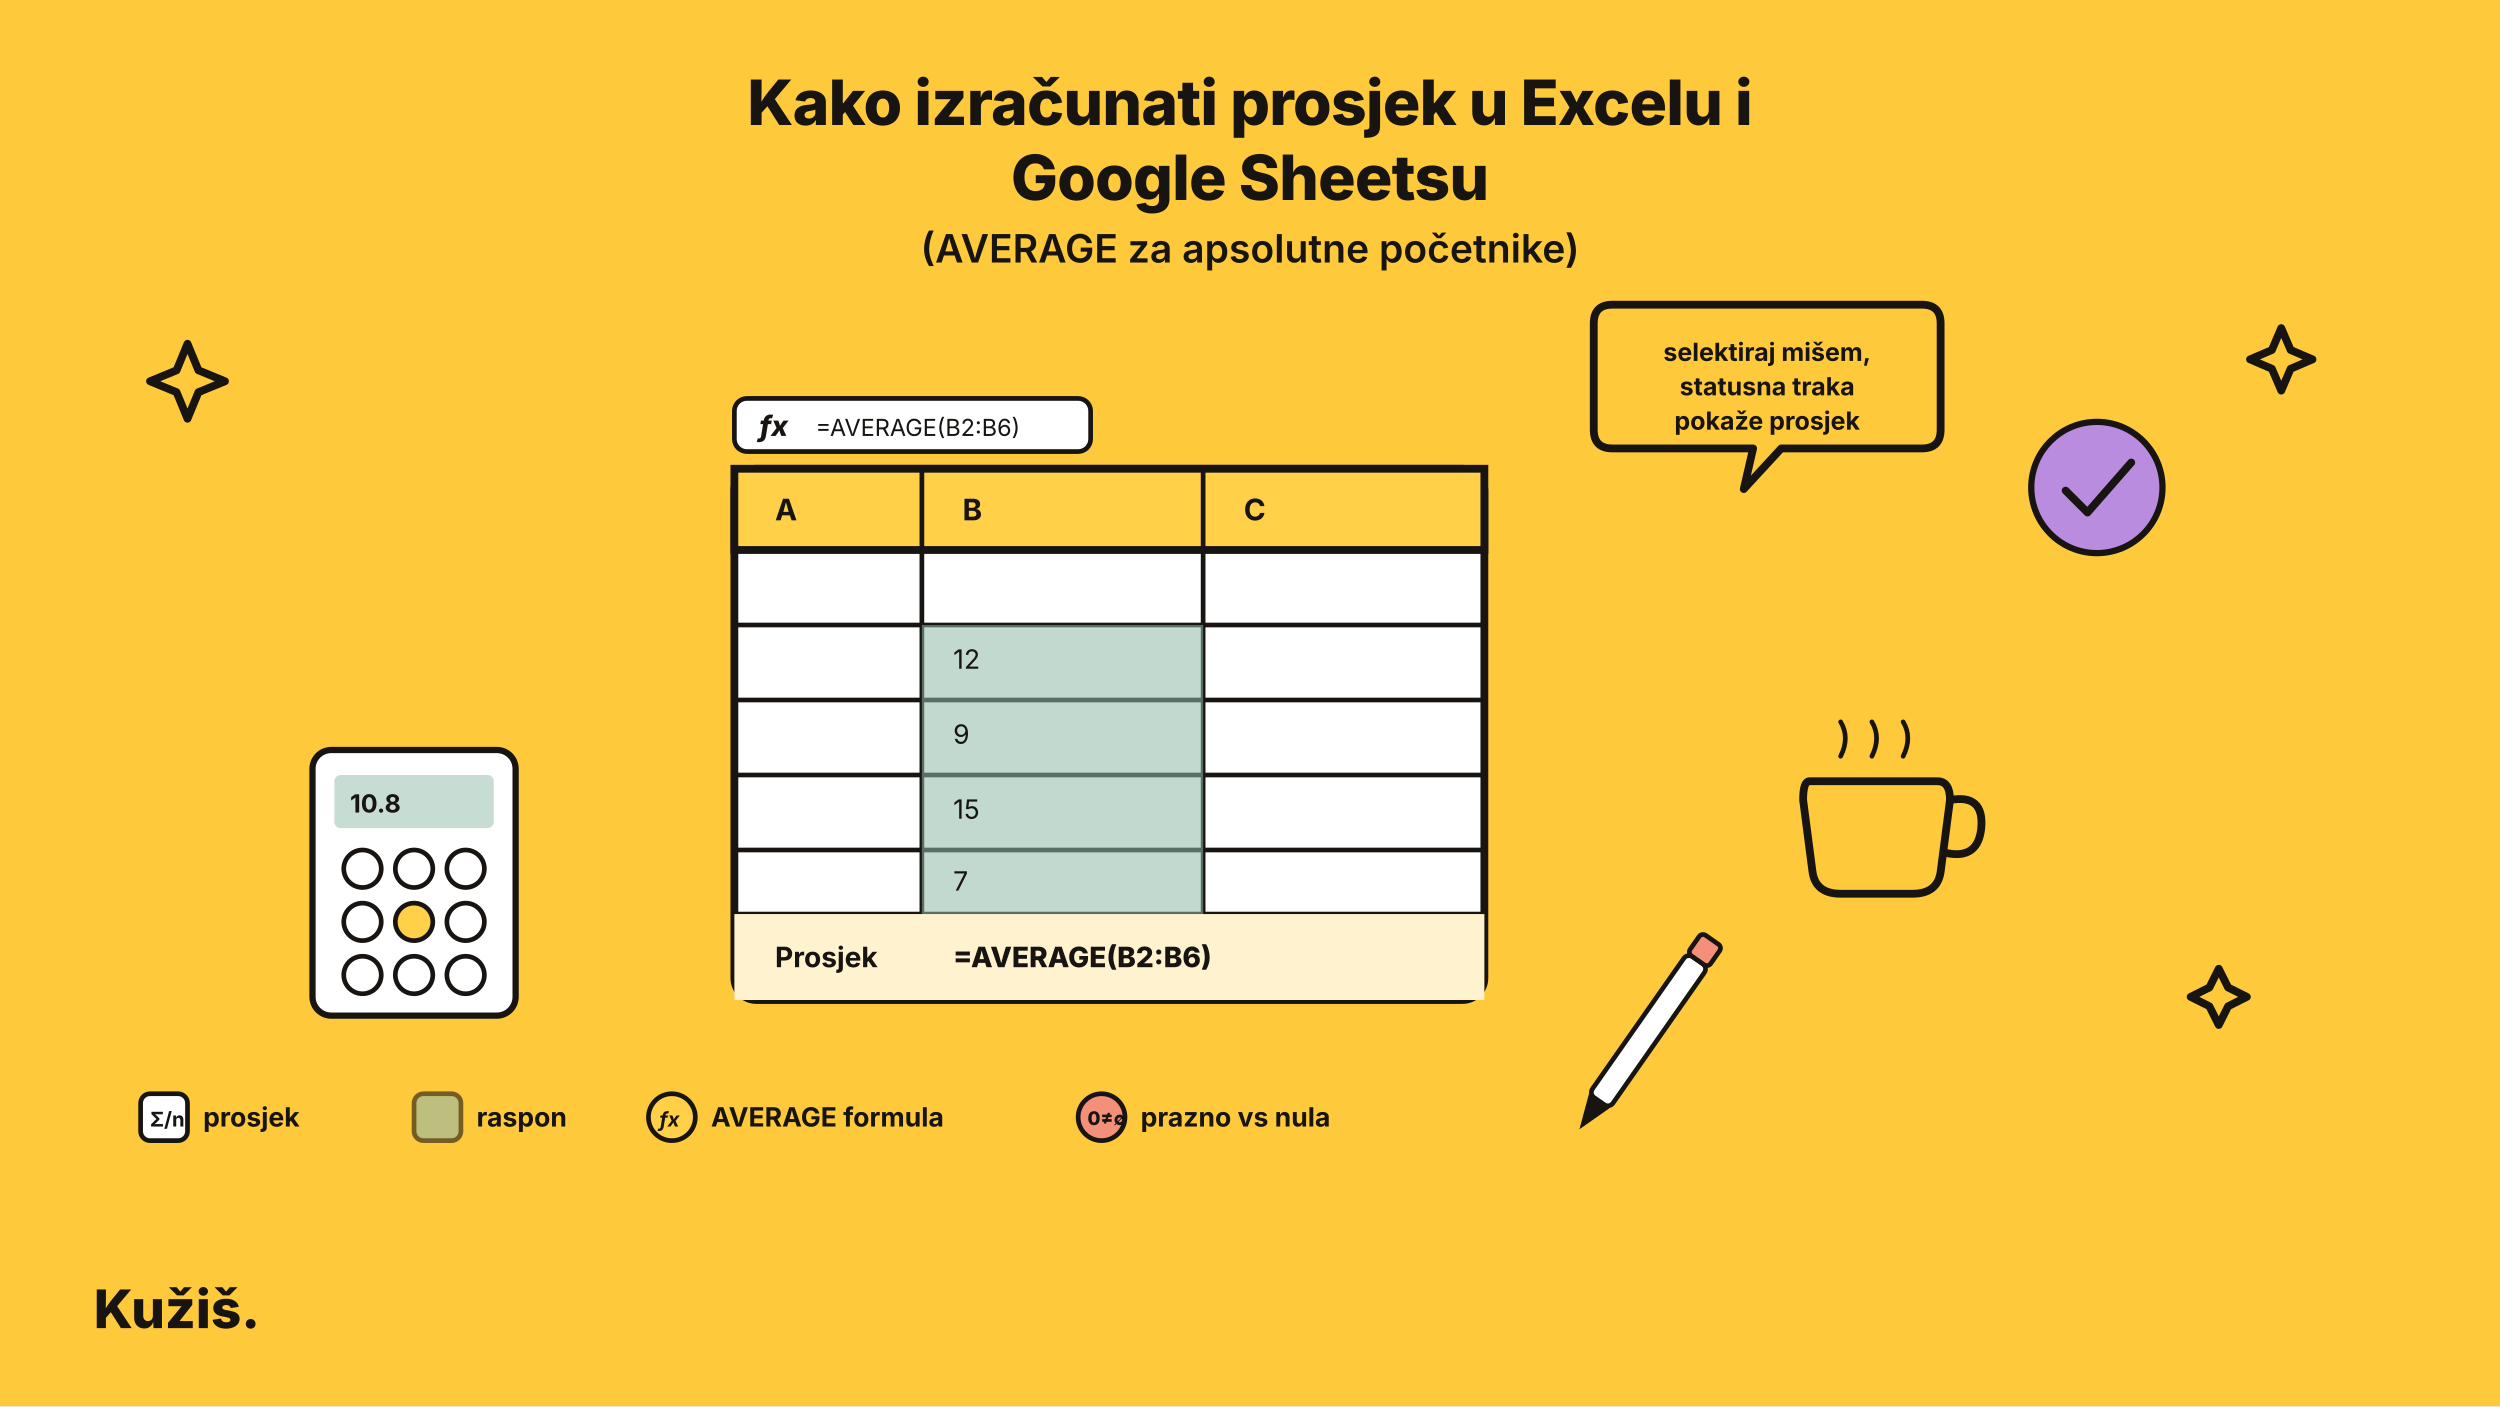
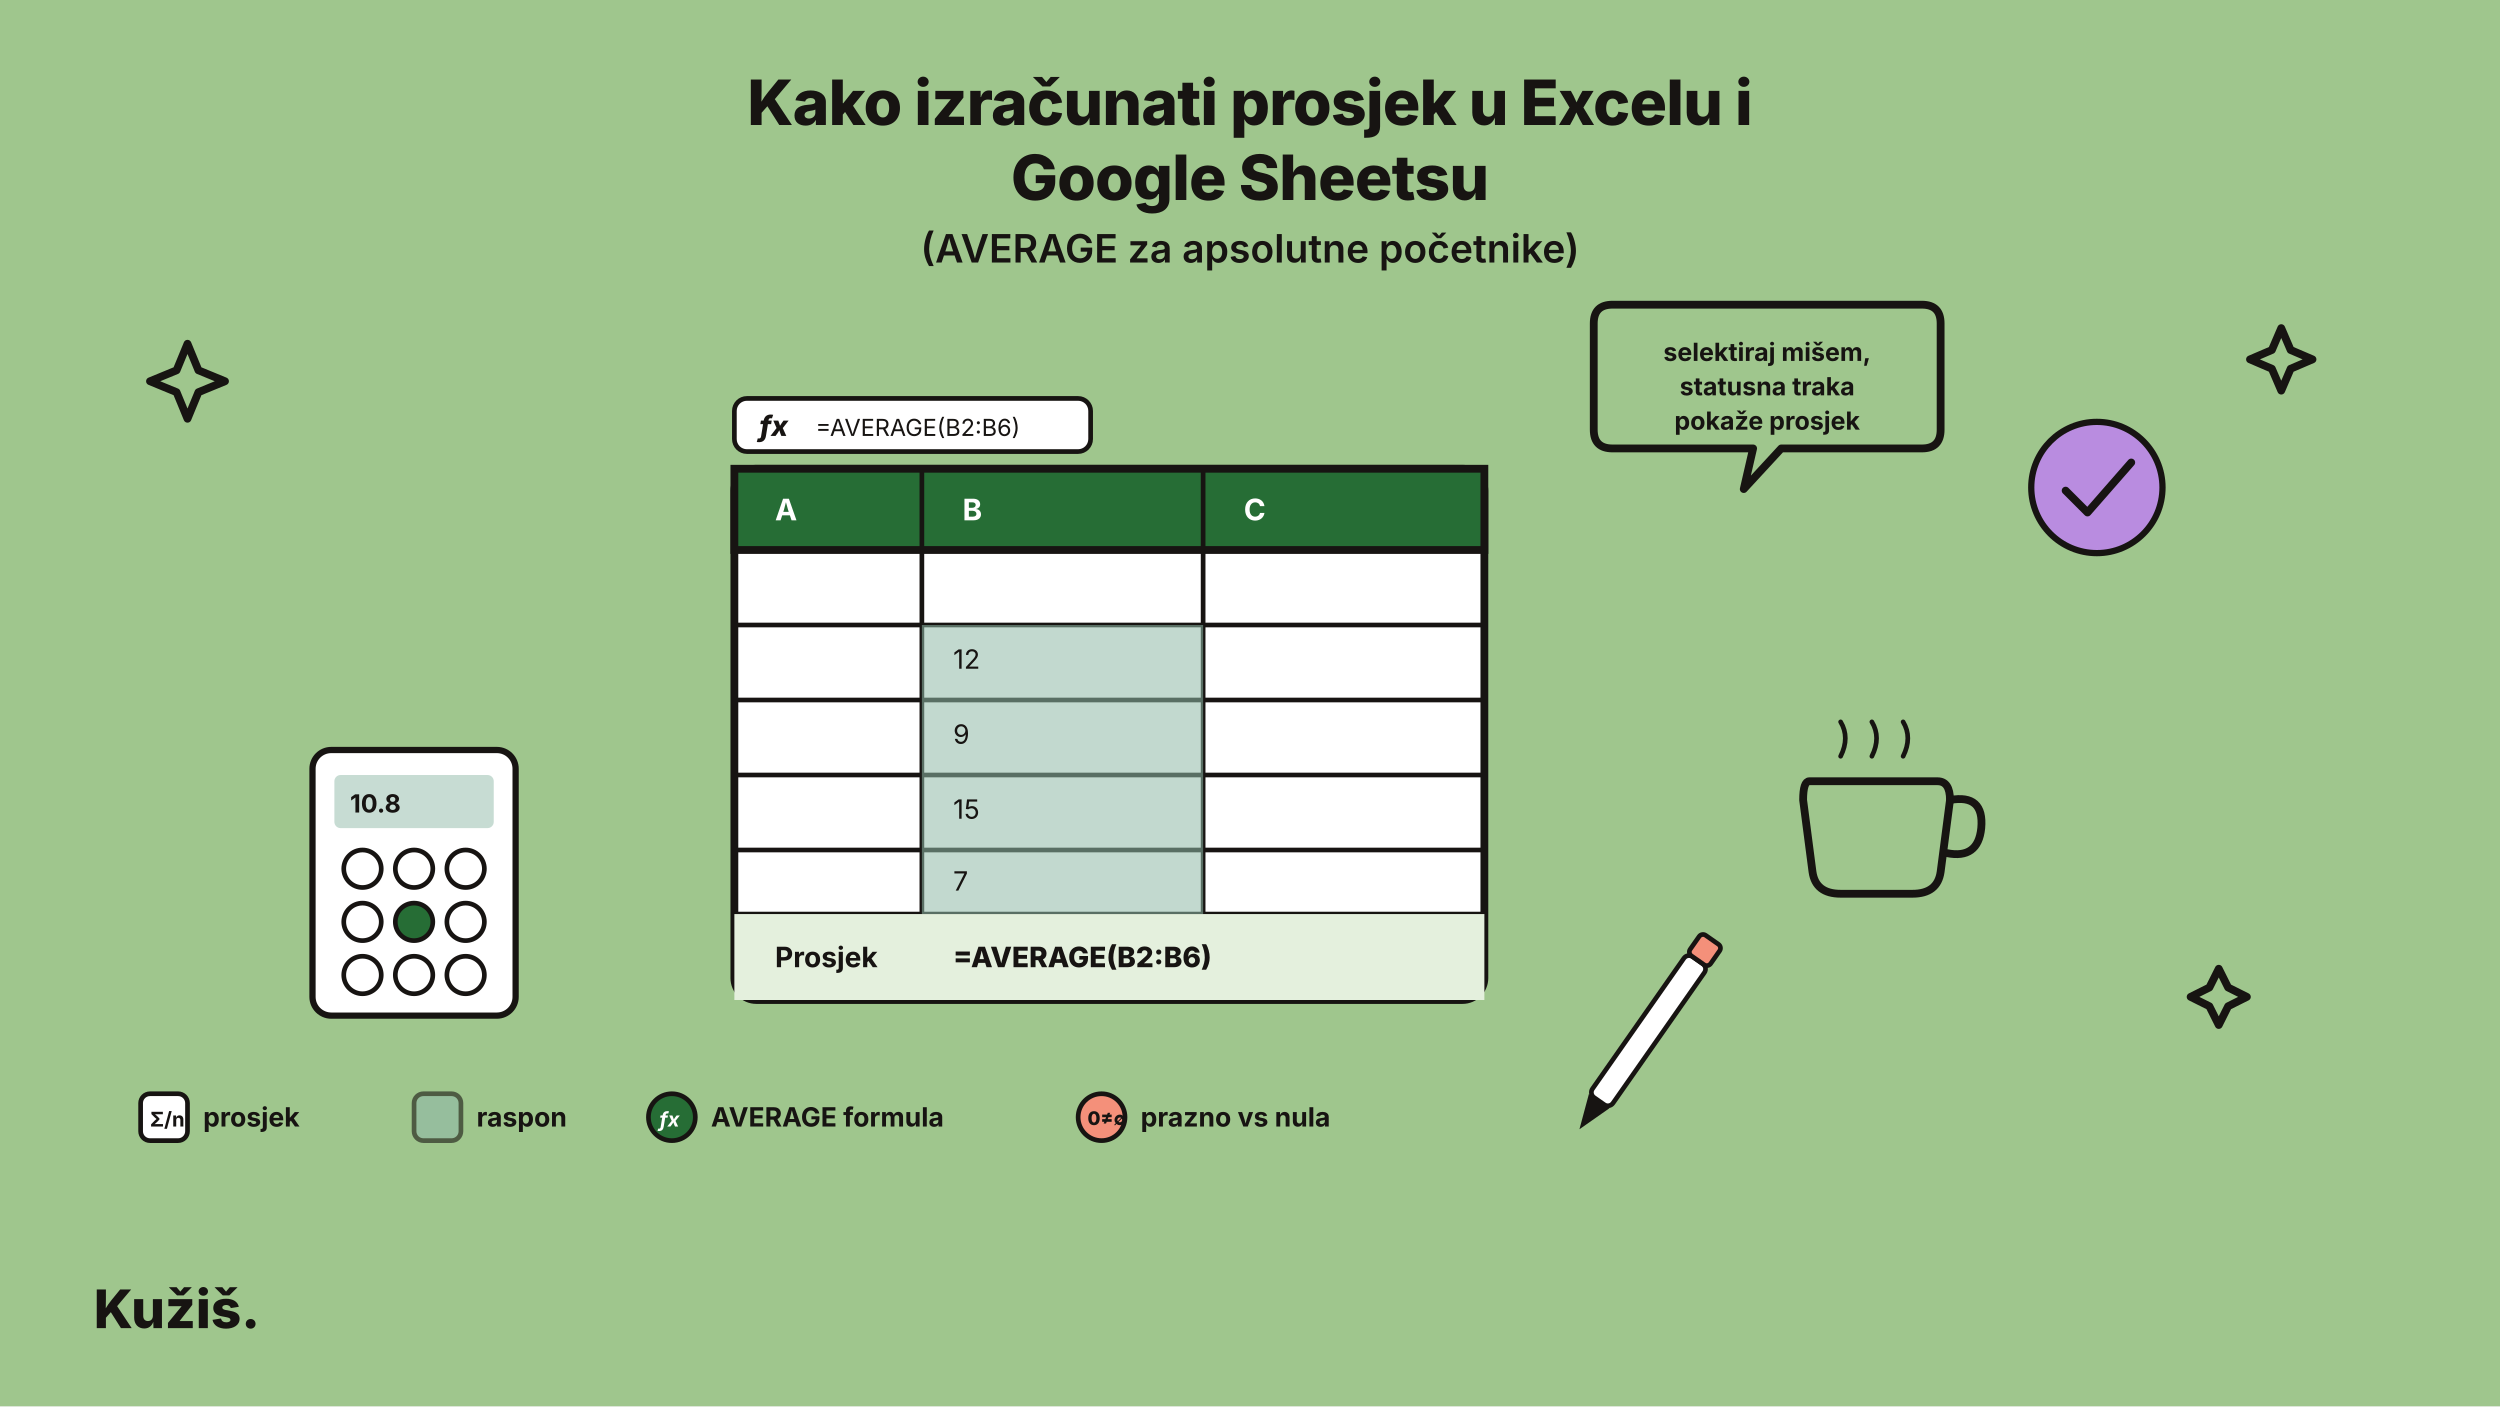
<svg xmlns="http://www.w3.org/2000/svg" viewBox="0 0 1600 900" font-family="Inter, -apple-system, sans-serif">
  <defs>
    <style>
      .ink { stroke:#171412; stroke-width:5; fill:none; stroke-linecap:round; stroke-linejoin:round; }
      .inkThin { stroke:#171412; stroke-width:3; fill:none; stroke-linecap:round; stroke-linejoin:round; }
    </style>
  </defs>
-   <rect width="1600" height="900" fill="#FFC93C" />
+   <rect width="1600" height="900" fill="#9FC68D" />
  <text x="800" y="80" text-anchor="middle" font-size="40" font-weight="800" fill="#171412" letter-spacing="-0.5">Kako izračunati prosjek u Excelu i</text>
  <text x="800" y="128" text-anchor="middle" font-size="40" font-weight="800" fill="#171412" letter-spacing="-0.5">Google Sheetsu</text>
  <text x="800" y="168" text-anchor="middle" font-size="25" font-weight="600" fill="#171412">(AVERAGE za apsolutne početnike)</text>
  <g class="ink">
    <path d="M120 220 L127 237 L144 244 L127 251 L120 268 L113 251 L96 244 L113 237 Z" />
    <path d="M1460 210 L1466 224 L1480 230 L1466 236 L1460 250 L1454 236 L1440 230 L1454 224 Z" />
    <path d="M1420 620 L1426 632 L1438 638 L1426 644 L1420 656 L1414 644 L1402 638 L1414 632 Z" />
  </g>
  <g transform="translate(470,300)">
    <rect x="0" y="0" width="480" height="340" rx="14" fill="#FFFFFF" stroke="#171412" stroke-width="5" />
-     <rect x="0" y="0" width="480" height="52" fill="#FFD048" stroke="#171412" stroke-width="5" />
-     <text x="26" y="33" font-size="19" font-weight="700" fill="#171412">A</text>
-     <text x="146" y="33" font-size="19" font-weight="700" fill="#171412">B</text>
-     <text x="326" y="33" font-size="19" font-weight="700" fill="#171412">C</text>
+     <rect x="0" y="0" width="480" height="52" fill="#266D35" stroke="#171412" stroke-width="5" />
+     <text x="26" y="33" font-size="19" font-weight="700" fill="#FFFFFF">A</text>
+     <text x="146" y="33" font-size="19" font-weight="700" fill="#FFFFFF">B</text>
+     <text x="326" y="33" font-size="19" font-weight="700" fill="#FFFFFF">C</text>
    <path class="inkThin" d="M120 0 V340" />
    <path class="inkThin" d="M300 0 V340" />
    <path class="inkThin" d="M0 100 H480" />
    <path class="inkThin" d="M0 148 H480" />
    <path class="inkThin" d="M0 196 H480" />
    <path class="inkThin" d="M0 244 H480" />
    <path class="inkThin" d="M0 285 H480" />
    <rect x="120" y="100" width="180" height="185" fill="#8FB9A8" opacity="0.55" />
    <text x="140" y="128" font-size="17" fill="#171412">12</text>
    <text x="140" y="176" font-size="17" fill="#171412">9</text>
    <text x="140" y="224" font-size="17" fill="#171412">15</text>
    <text x="140" y="270" font-size="17" fill="#171412">7</text>
-     <rect x="0" y="285" width="480" height="55" fill="#FFF3CF" />
+     <rect x="0" y="285" width="480" height="55" fill="#E4F0DD" />
    <text x="26" y="319" font-size="18" font-weight="700" fill="#171412">Prosjek</text>
    <text x="140" y="319" font-size="18" font-weight="800" fill="#171412">=AVERAGE(B2:B6)</text>
  </g>
  <g transform="translate(470,255)">
    <rect x="0" y="0" width="228" height="34" rx="8" fill="#FFFFFF" stroke="#171412" stroke-width="3" />
    <text x="16" y="24" font-size="18" font-weight="800" fill="#171412" font-style="italic">fx</text>
    <text x="52" y="24" font-size="15" fill="#171412">=AVERAGE(B2:B6)</text>
  </g>
  <g transform="translate(200,480)">
    <rect x="0" y="0" width="130" height="170" rx="12" fill="#FFFFFF" stroke="#171412" stroke-width="4" />
    <rect x="14" y="16" width="102" height="34" rx="4" fill="#8FB9A8" opacity="0.5" />
    <text x="24" y="40" font-size="16" font-weight="700" fill="#171412">10.8</text>
    <circle cx="32" cy="76" r="12" fill="none" stroke="#171412" stroke-width="3" />
    <circle cx="65" cy="76" r="12" fill="none" stroke="#171412" stroke-width="3" />
    <circle cx="98" cy="76" r="12" fill="none" stroke="#171412" stroke-width="3" />
    <circle cx="32" cy="110" r="12" fill="none" stroke="#171412" stroke-width="3" />
-     <circle cx="65" cy="110" r="12" fill="#FFD048" stroke="#171412" stroke-width="3" />
+     <circle cx="65" cy="110" r="12" fill="#266D35" stroke="#171412" stroke-width="3" />
    <circle cx="98" cy="110" r="12" fill="none" stroke="#171412" stroke-width="3" />
    <circle cx="32" cy="144" r="12" fill="none" stroke="#171412" stroke-width="3" />
    <circle cx="65" cy="144" r="12" fill="none" stroke="#171412" stroke-width="3" />
    <circle cx="98" cy="144" r="12" fill="none" stroke="#171412" stroke-width="3" />
  </g>
  <g transform="translate(1080,610) rotate(35)">
    <rect x="0" y="0" width="16" height="110" rx="4" fill="#FFFFFF" stroke="#171412" stroke-width="3" />
    <path d="M0 110 L8 132 L16 110 Z" fill="#171412" />
    <rect x="0" y="-16" width="16" height="16" rx="3" fill="#F4907A" stroke="#171412" stroke-width="3" />
  </g>
  <g transform="translate(1150,480)">
    <path class="ink" d="M8 20 Q4 20 4 32 L10 78 Q12 92 28 92 L74 92 Q90 92 92 78 L98 32 Q98 20 90 20 Z" />
    <path class="ink" d="M98 32 Q120 28 118 50 Q116 70 96 66" />
    <path class="inkThin" d="M28 4 Q34 -8 28 -18" />
    <path class="inkThin" d="M48 4 Q54 -8 48 -18" />
    <path class="inkThin" d="M68 4 Q74 -8 68 -18" />
  </g>
  <g transform="translate(1300,270)">
    <circle cx="42" cy="42" r="42" fill="#B98CE0" stroke="#171412" stroke-width="4" />
    <path class="ink" d="M22 44 L36 58 L64 26" stroke="#171412" stroke-width="6" />
  </g>
  <g transform="translate(1020,195)">
    <path class="ink" d="M12 0 H210 Q222 0 222 12 V80 Q222 92 210 92 H120 L96 118 L102 92 H12 Q0 92 0 80 V12 Q0 0 12 0 Z" fill="#FFFFFF" />
    <text x="111" y="36" text-anchor="middle" font-size="16" font-weight="700" fill="#171412">selektiraj mišem,</text>
    <text x="111" y="58" text-anchor="middle" font-size="16" font-weight="700" fill="#171412">statusna traka</text>
    <text x="111" y="80" text-anchor="middle" font-size="16" font-weight="700" fill="#171412">pokaže prosjek</text>
  </g>
  <g transform="translate(90,700)" font-size="17" font-weight="700" fill="#171412">
    <g>
      <rect x="0" y="0" width="30" height="30" rx="6" fill="#FFFFFF" stroke="#171412" stroke-width="3" />
      <text x="6" y="21" font-size="13">Σ/n</text>
      <text x="40" y="21">prosjek</text>
    </g>
    <g transform="translate(175,0)">
      <rect x="0" y="0" width="30" height="30" rx="6" fill="#8FB9A8" opacity="0.6" stroke="#171412" stroke-width="3" />
      <text x="40" y="21">raspon</text>
    </g>
    <g transform="translate(325,0)">
-       <circle cx="15" cy="15" r="15" fill="#FFD048" stroke="#171412" stroke-width="3" />
-       <text x="7" y="21" font-size="13" font-style="italic">fx</text>
+       <circle cx="15" cy="15" r="15" fill="#266D35" stroke="#171412" stroke-width="3" />
+       <text x="7" y="21" font-size="13" font-style="italic" fill="#FFFFFF">fx</text>
      <text x="40" y="21">AVERAGE formula</text>
    </g>
    <g transform="translate(600,0)">
      <circle cx="15" cy="15" r="15" fill="#F4907A" stroke="#171412" stroke-width="3" />
      <text x="6" y="20" font-size="12" font-weight="800">0≠∅</text>
      <text x="40" y="21">prazno vs nula</text>
    </g>
  </g>
  <text x="60" y="850" font-size="34" font-weight="800" fill="#171412">Kužiš.</text>
</svg>
